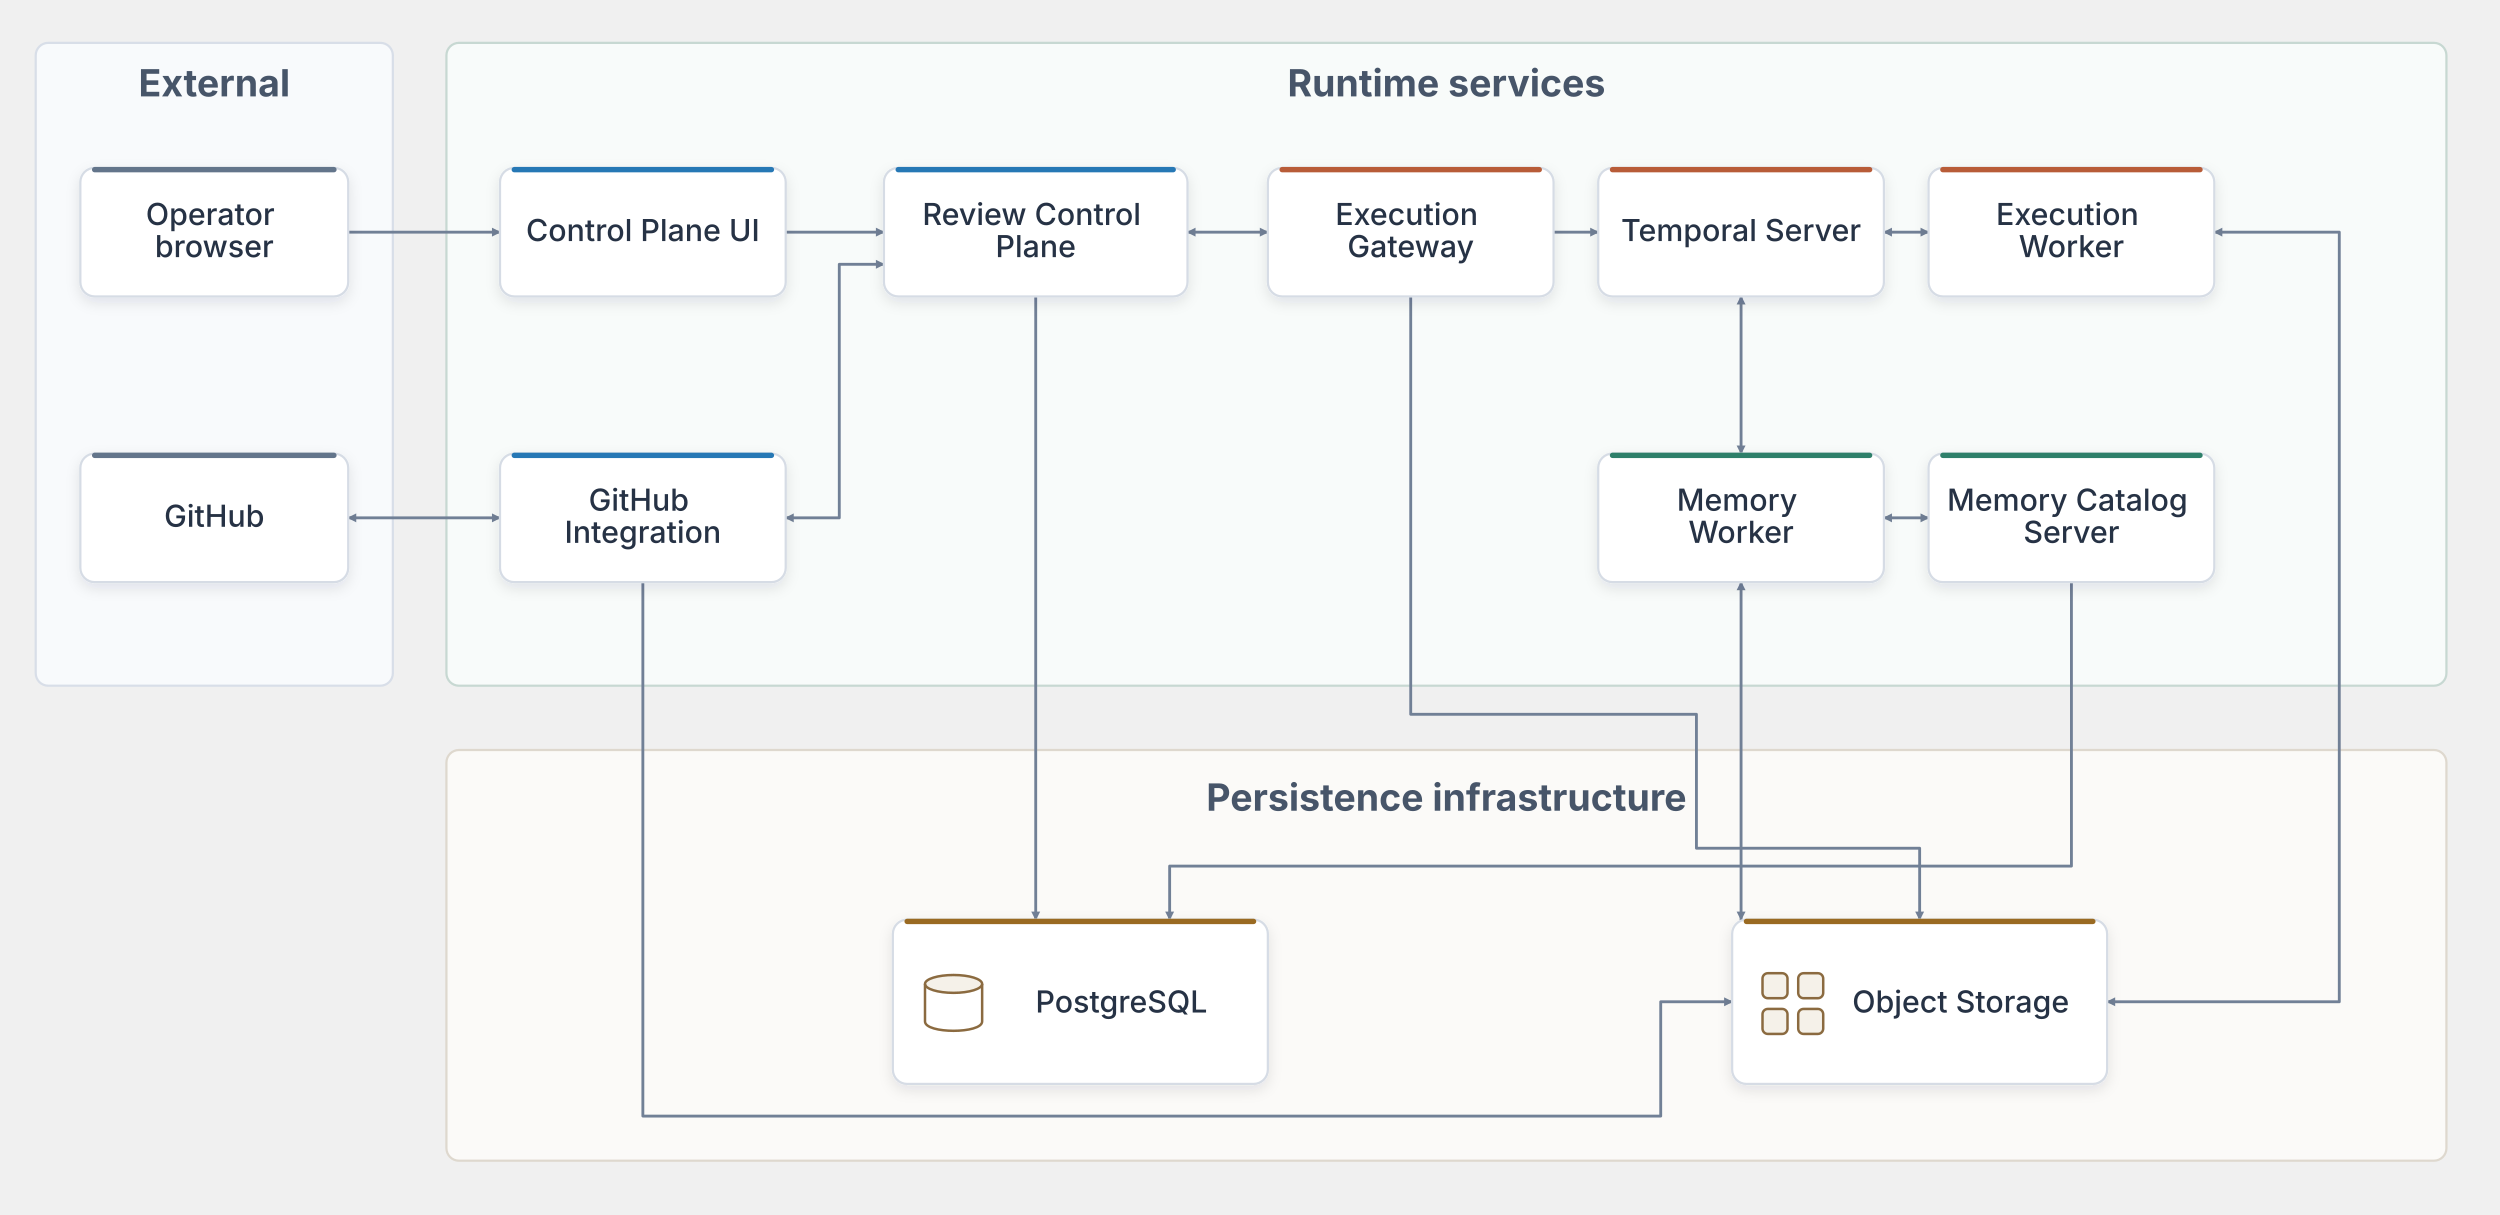
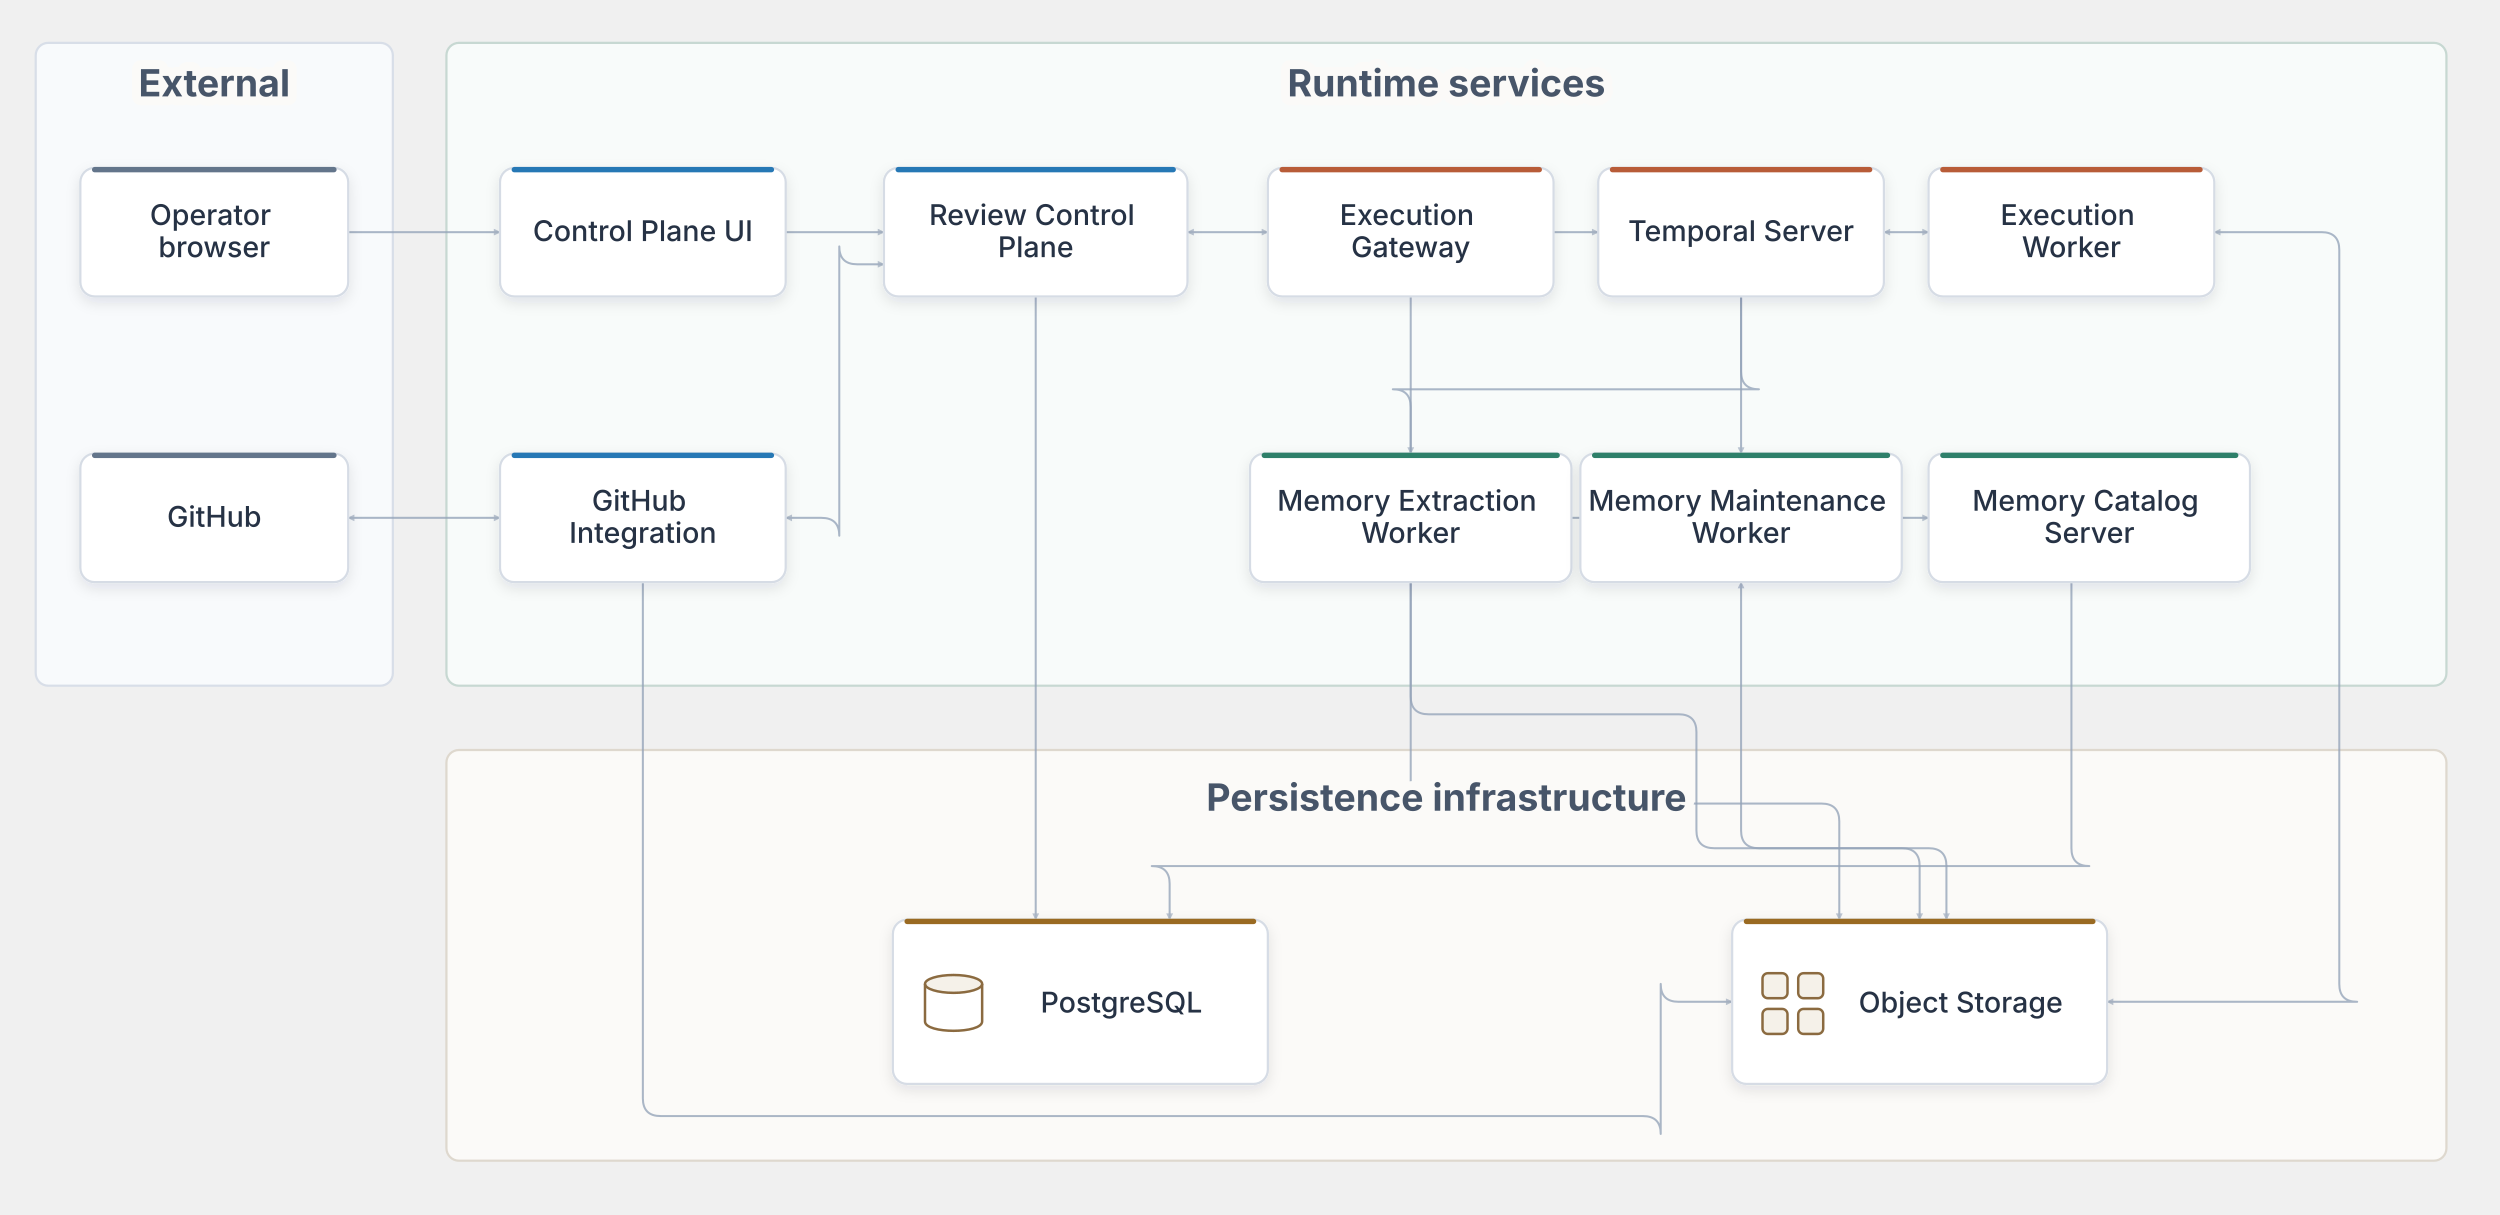
<svg xmlns="http://www.w3.org/2000/svg" viewBox="0 0 1400 680" role="img" aria-labelledby="title description">
  <defs>
    <filter id="shadow" x="-20%" y="-20%" width="140%" height="150%">
      <feDropShadow dx="0" dy="3" stdDeviation="4" flood-color="#0f172a" flood-opacity="0.1" />
    </filter>
-     <marker id="arrow" viewBox="0 0 10 10" refX="9" refY="5" markerWidth="5" markerHeight="5" markerUnits="userSpaceOnUse" orient="auto-start-reverse">
+     <marker id="arrow" viewBox="0 0 10 10" refX="9" refY="5" markerWidth="4" markerHeight="4" markerUnits="userSpaceOnUse" orient="auto-start-reverse">
      <path d="M 0 0 L 10 5 L 0 10 z" class="arrow-head" />
    </marker>
    <style>
      text { font-family: Inter, ui-sans-serif, system-ui, -apple-system, BlinkMacSystemFont, 'Segoe UI', sans-serif; fill: #263244; }
      .group { stroke-width: 1.25; }
      .external { fill: #f8fafc; stroke: #d8dee8; }
      .runtime { fill: #f8fbfa; stroke: #c7d8d2; }
      .persistence { fill: #fbfaf8; stroke: #ded8ce; }
-       .group-label { font-size: 21px; font-weight: 650; fill: #475569; }
+       .group-label { font-size: 21px; font-weight: 650; fill: #475569; paint-order: stroke; stroke: #fbfaf8; stroke-width: 10; stroke-linejoin: round; }
      .node, .store { filter: url(#shadow); }
      .node-surface { fill: #ffffff; stroke: #d6dce5; stroke-width: 1.25; }
      .node-accent { fill: none; stroke-width: 3; stroke-linecap: round; }
      .external-node .node-accent { stroke: #64748b; }
      .control-node .node-accent { stroke: #2878b5; }
      .execution-node .node-accent { stroke: #b85c38; }
      .memory-node .node-accent { stroke: #2f806a; }
      .storage-node .node-accent { stroke: #9a6a22; }
      .store-icon { fill: #f5f1e9; stroke: #8b6b3f; stroke-width: 1.4; }
      .store-icon.no-fill { fill: none; }
      .object-icon { fill: #f5f1e9; stroke: #8b6b3f; stroke-width: 1.4; }
-       .node-label { font-size: 17px; font-weight: 550; }
-       .edge { fill: none; stroke: #718096; stroke-width: 1.6; stroke-linecap: round; stroke-linejoin: round; }
-       .arrow-head { fill: #718096; }
+       .node-label { font-size: 16px; font-weight: 550; }
+       .edge { fill: none; stroke: #94a3b8; stroke-width: 1.15; stroke-linecap: round; stroke-linejoin: round; opacity: 0.78; }
+       .arrow-head { fill: #94a3b8; opacity: 0.78; }
    </style>
  </defs>
  <g>
    <rect x="20" y="24" width="200" height="360" rx="7" class="group external" />
    <text x="120" y="54" class="group-label" text-anchor="middle">
      <tspan x="120" dy="0">External</tspan>
    </text>
  </g>
  <g>
    <rect x="250" y="24" width="1120" height="360" rx="7" class="group runtime" />
    <text x="810" y="54" class="group-label" text-anchor="middle">
      <tspan x="810" dy="0">Runtime services</tspan>
    </text>
  </g>
  <g>
    <rect x="250" y="420" width="1120" height="230" rx="7" class="group persistence" />
  </g>
  <path d="M 195 130 L 280 130" class="edge" marker-end="url(#arrow)" />
  <path d="M 195 290 L 280 290" class="edge" marker-end="url(#arrow)" marker-start="url(#arrow)" />
  <path d="M 440 130 L 495 130" class="edge" marker-end="url(#arrow)" />
-   <path d="M 440 290 L 470 290 L 470 148 L 495 148" class="edge" marker-end="url(#arrow)" marker-start="url(#arrow)" />
+   <path d="M 440 290 L 460 290 Q 470 290 470 300 L 470 138 Q 470 148 480 148 L 495 148" class="edge" marker-end="url(#arrow)" marker-start="url(#arrow)" />
  <path d="M 665 130 L 710 130" class="edge" marker-end="url(#arrow)" marker-start="url(#arrow)" />
  <path d="M 870 130 L 895 130" class="edge" marker-end="url(#arrow)" />
  <path d="M 1055 130 L 1080 130" class="edge" marker-end="url(#arrow)" marker-start="url(#arrow)" />
-   <path d="M 975 166 L 975 254" class="edge" marker-end="url(#arrow)" marker-start="url(#arrow)" />
+   <path d="M 975 166 L 975 208 Q 975 218 985 218 L 780 218 Q 790 218 790 228 L 790 254" class="edge" marker-end="url(#arrow)" />
+   <path d="M 975 166 L 975 254" class="edge" marker-end="url(#arrow)" />
+   <path d="M 870 290 L 895 290" class="edge" marker-end="url(#arrow)" marker-start="url(#arrow)" />
  <path d="M 1055 290 L 1080 290" class="edge" marker-end="url(#arrow)" marker-start="url(#arrow)" />
  <path d="M 580 166 L 580 515" class="edge" marker-end="url(#arrow)" />
-   <path d="M 1160 326 L 1160 485 L 655 485 L 655 515" class="edge" marker-end="url(#arrow)" />
-   <path d="M 360 326 L 360 625 L 930 625 L 930 561 L 970 561" class="edge" marker-end="url(#arrow)" />
-   <path d="M 790 166 L 790 400 L 950 400 L 950 475 L 1075 475 L 1075 515" class="edge" marker-end="url(#arrow)" />
-   <path d="M 1240 130 L 1310 130 L 1310 561 L 1180 561" class="edge" marker-end="url(#arrow)" marker-start="url(#arrow)" />
-   <path d="M 975 326 L 975 515" class="edge" marker-end="url(#arrow)" marker-start="url(#arrow)" />
+   <path d="M 1160 326 L 1160 475 Q 1160 485 1170 485 L 645 485 Q 655 485 655 495 L 655 515" class="edge" marker-end="url(#arrow)" />
+   <path d="M 360 326 L 360 615 Q 360 625 370 625 L 920 625 Q 930 625 930 635 L 930 551 Q 930 561 940 561 L 970 561" class="edge" marker-end="url(#arrow)" />
+   <path d="M 790 166 L 790 390 Q 790 400 800 400 L 940 400 Q 950 400 950 410 L 950 465 Q 950 475 960 475 L 1065 475 Q 1075 475 1075 485 L 1075 515" class="edge" marker-end="url(#arrow)" />
+   <path d="M 1240 130 L 1300 130 Q 1310 130 1310 140 L 1310 551 Q 1310 561 1320 561 L 1180 561" class="edge" marker-end="url(#arrow)" marker-start="url(#arrow)" />
+   <path d="M 790 326 L 790 440 Q 790 450 800 450 L 1020 450 Q 1030 450 1030 460 L 1030 515" class="edge" marker-end="url(#arrow)" />
+   <path d="M 975 326 L 975 465 Q 975 475 985 475 L 1080 475 Q 1090 475 1090 485 L 1090 515" class="edge" marker-end="url(#arrow)" marker-start="url(#arrow)" />
  <g id="operator" class="node external-node">
    <rect x="45" y="94" width="150" height="72" rx="8" class="node-surface" />
    <path d="M 53 95 H 187" class="node-accent" />
    <text x="120" y="126" class="node-label" text-anchor="middle">
      <tspan x="120" dy="0">Operator</tspan>
      <tspan x="120" dy="18">browser</tspan>
    </text>
  </g>
  <g id="github" class="node external-node">
    <rect x="45" y="254" width="150" height="72" rx="8" class="node-surface" />
    <path d="M 53 255 H 187" class="node-accent" />
    <text x="120" y="295" class="node-label" text-anchor="middle">
      <tspan x="120" dy="0">GitHub</tspan>
    </text>
  </g>
  <g id="ui" class="node control-node">
    <rect x="280" y="94" width="160" height="72" rx="8" class="node-surface" />
    <path d="M 288 95 H 432" class="node-accent" />
    <text x="360" y="135" class="node-label" text-anchor="middle">
      <tspan x="360" dy="0">Control Plane UI</tspan>
    </text>
  </g>
  <g id="integration" class="node control-node">
    <rect x="280" y="254" width="160" height="72" rx="8" class="node-surface" />
    <path d="M 288 255 H 432" class="node-accent" />
    <text x="360" y="286" class="node-label" text-anchor="middle">
      <tspan x="360" dy="0">GitHub</tspan>
      <tspan x="360" dy="18">Integration</tspan>
    </text>
  </g>
  <g id="control" class="node control-node">
    <rect x="495" y="94" width="170" height="72" rx="8" class="node-surface" />
    <path d="M 503 95 H 657" class="node-accent" />
    <text x="580" y="126" class="node-label" text-anchor="middle">
      <tspan x="580" dy="0">Review Control</tspan>
      <tspan x="580" dy="18">Plane</tspan>
    </text>
  </g>
  <g id="gateway" class="node execution-node">
    <rect x="710" y="94" width="160" height="72" rx="8" class="node-surface" />
    <path d="M 718 95 H 862" class="node-accent" />
    <text x="790" y="126" class="node-label" text-anchor="middle">
      <tspan x="790" dy="0">Execution</tspan>
      <tspan x="790" dy="18">Gateway</tspan>
    </text>
  </g>
  <g id="temporal" class="node execution-node">
    <rect x="895" y="94" width="160" height="72" rx="8" class="node-surface" />
    <path d="M 903 95 H 1047" class="node-accent" />
    <text x="975" y="135" class="node-label" text-anchor="middle">
      <tspan x="975" dy="0">Temporal Server</tspan>
    </text>
  </g>
  <g id="execution-worker" class="node execution-node">
    <rect x="1080" y="94" width="160" height="72" rx="8" class="node-surface" />
    <path d="M 1088 95 H 1232" class="node-accent" />
    <text x="1160" y="126" class="node-label" text-anchor="middle">
      <tspan x="1160" dy="0">Execution</tspan>
      <tspan x="1160" dy="18">Worker</tspan>
    </text>
  </g>
-   <g id="memory-worker" class="node memory-node">
-     <rect x="895" y="254" width="160" height="72" rx="8" class="node-surface" />
-     <path d="M 903 255 H 1047" class="node-accent" />
+   <g id="extraction-worker" class="node memory-node">
+     <rect x="700" y="254" width="180" height="72" rx="8" class="node-surface" />
+     <path d="M 708 255 H 872" class="node-accent" />
+     <text x="790" y="286" class="node-label" text-anchor="middle">
+       <tspan x="790" dy="0">Memory Extraction</tspan>
+       <tspan x="790" dy="18">Worker</tspan>
+     </text>
+   </g>
+   <g id="maintenance-worker" class="node memory-node">
+     <rect x="885" y="254" width="180" height="72" rx="8" class="node-surface" />
+     <path d="M 893 255 H 1057" class="node-accent" />
    <text x="975" y="286" class="node-label" text-anchor="middle">
-       <tspan x="975" dy="0">Memory</tspan>
+       <tspan x="975" dy="0">Memory Maintenance</tspan>
      <tspan x="975" dy="18">Worker</tspan>
    </text>
  </g>
  <g id="catalog" class="node memory-node">
-     <rect x="1080" y="254" width="160" height="72" rx="8" class="node-surface" />
-     <path d="M 1088 255 H 1232" class="node-accent" />
-     <text x="1160" y="286" class="node-label" text-anchor="middle">
-       <tspan x="1160" dy="0">Memory Catalog</tspan>
-       <tspan x="1160" dy="18">Server</tspan>
+     <rect x="1080" y="254" width="180" height="72" rx="8" class="node-surface" />
+     <path d="M 1088 255 H 1252" class="node-accent" />
+     <text x="1170" y="286" class="node-label" text-anchor="middle">
+       <tspan x="1170" dy="0">Memory Catalog</tspan>
+       <tspan x="1170" dy="18">Server</tspan>
    </text>
  </g>
  <g id="postgres" class="store storage-node">
    <rect x="500" y="515" width="210" height="92" rx="8" class="node-surface" />
    <path d="M 508 516 H 702" class="node-accent" />
    <ellipse cx="534" cy="551" rx="16" ry="5" class="store-icon" />
    <path d="M 518 551 V 572 M 550 551 V 572 M 518 572 C 518 579, 550 579, 550 572" class="store-icon no-fill" />
    <text x="628" y="567" class="node-label" text-anchor="middle">
      <tspan x="628" dy="0">PostgreSQL</tspan>
    </text>
  </g>
  <g id="storage" class="store storage-node">
    <rect x="970" y="515" width="210" height="92" rx="8" class="node-surface" />
    <path d="M 978 516 H 1172" class="node-accent" />
    <rect x="987" y="545" width="14" height="14" rx="3" class="object-icon" />
    <rect x="1007" y="545" width="14" height="14" rx="3" class="object-icon" />
    <rect x="987" y="565" width="14" height="14" rx="3" class="object-icon" />
    <rect x="1007" y="565" width="14" height="14" rx="3" class="object-icon" />
    <text x="1098" y="567" class="node-label" text-anchor="middle">
      <tspan x="1098" dy="0">Object Storage</tspan>
    </text>
  </g>
  <text x="810" y="454" class="group-label" text-anchor="middle">
    <tspan x="810" dy="0">Persistence infrastructure</tspan>
  </text>
</svg>
